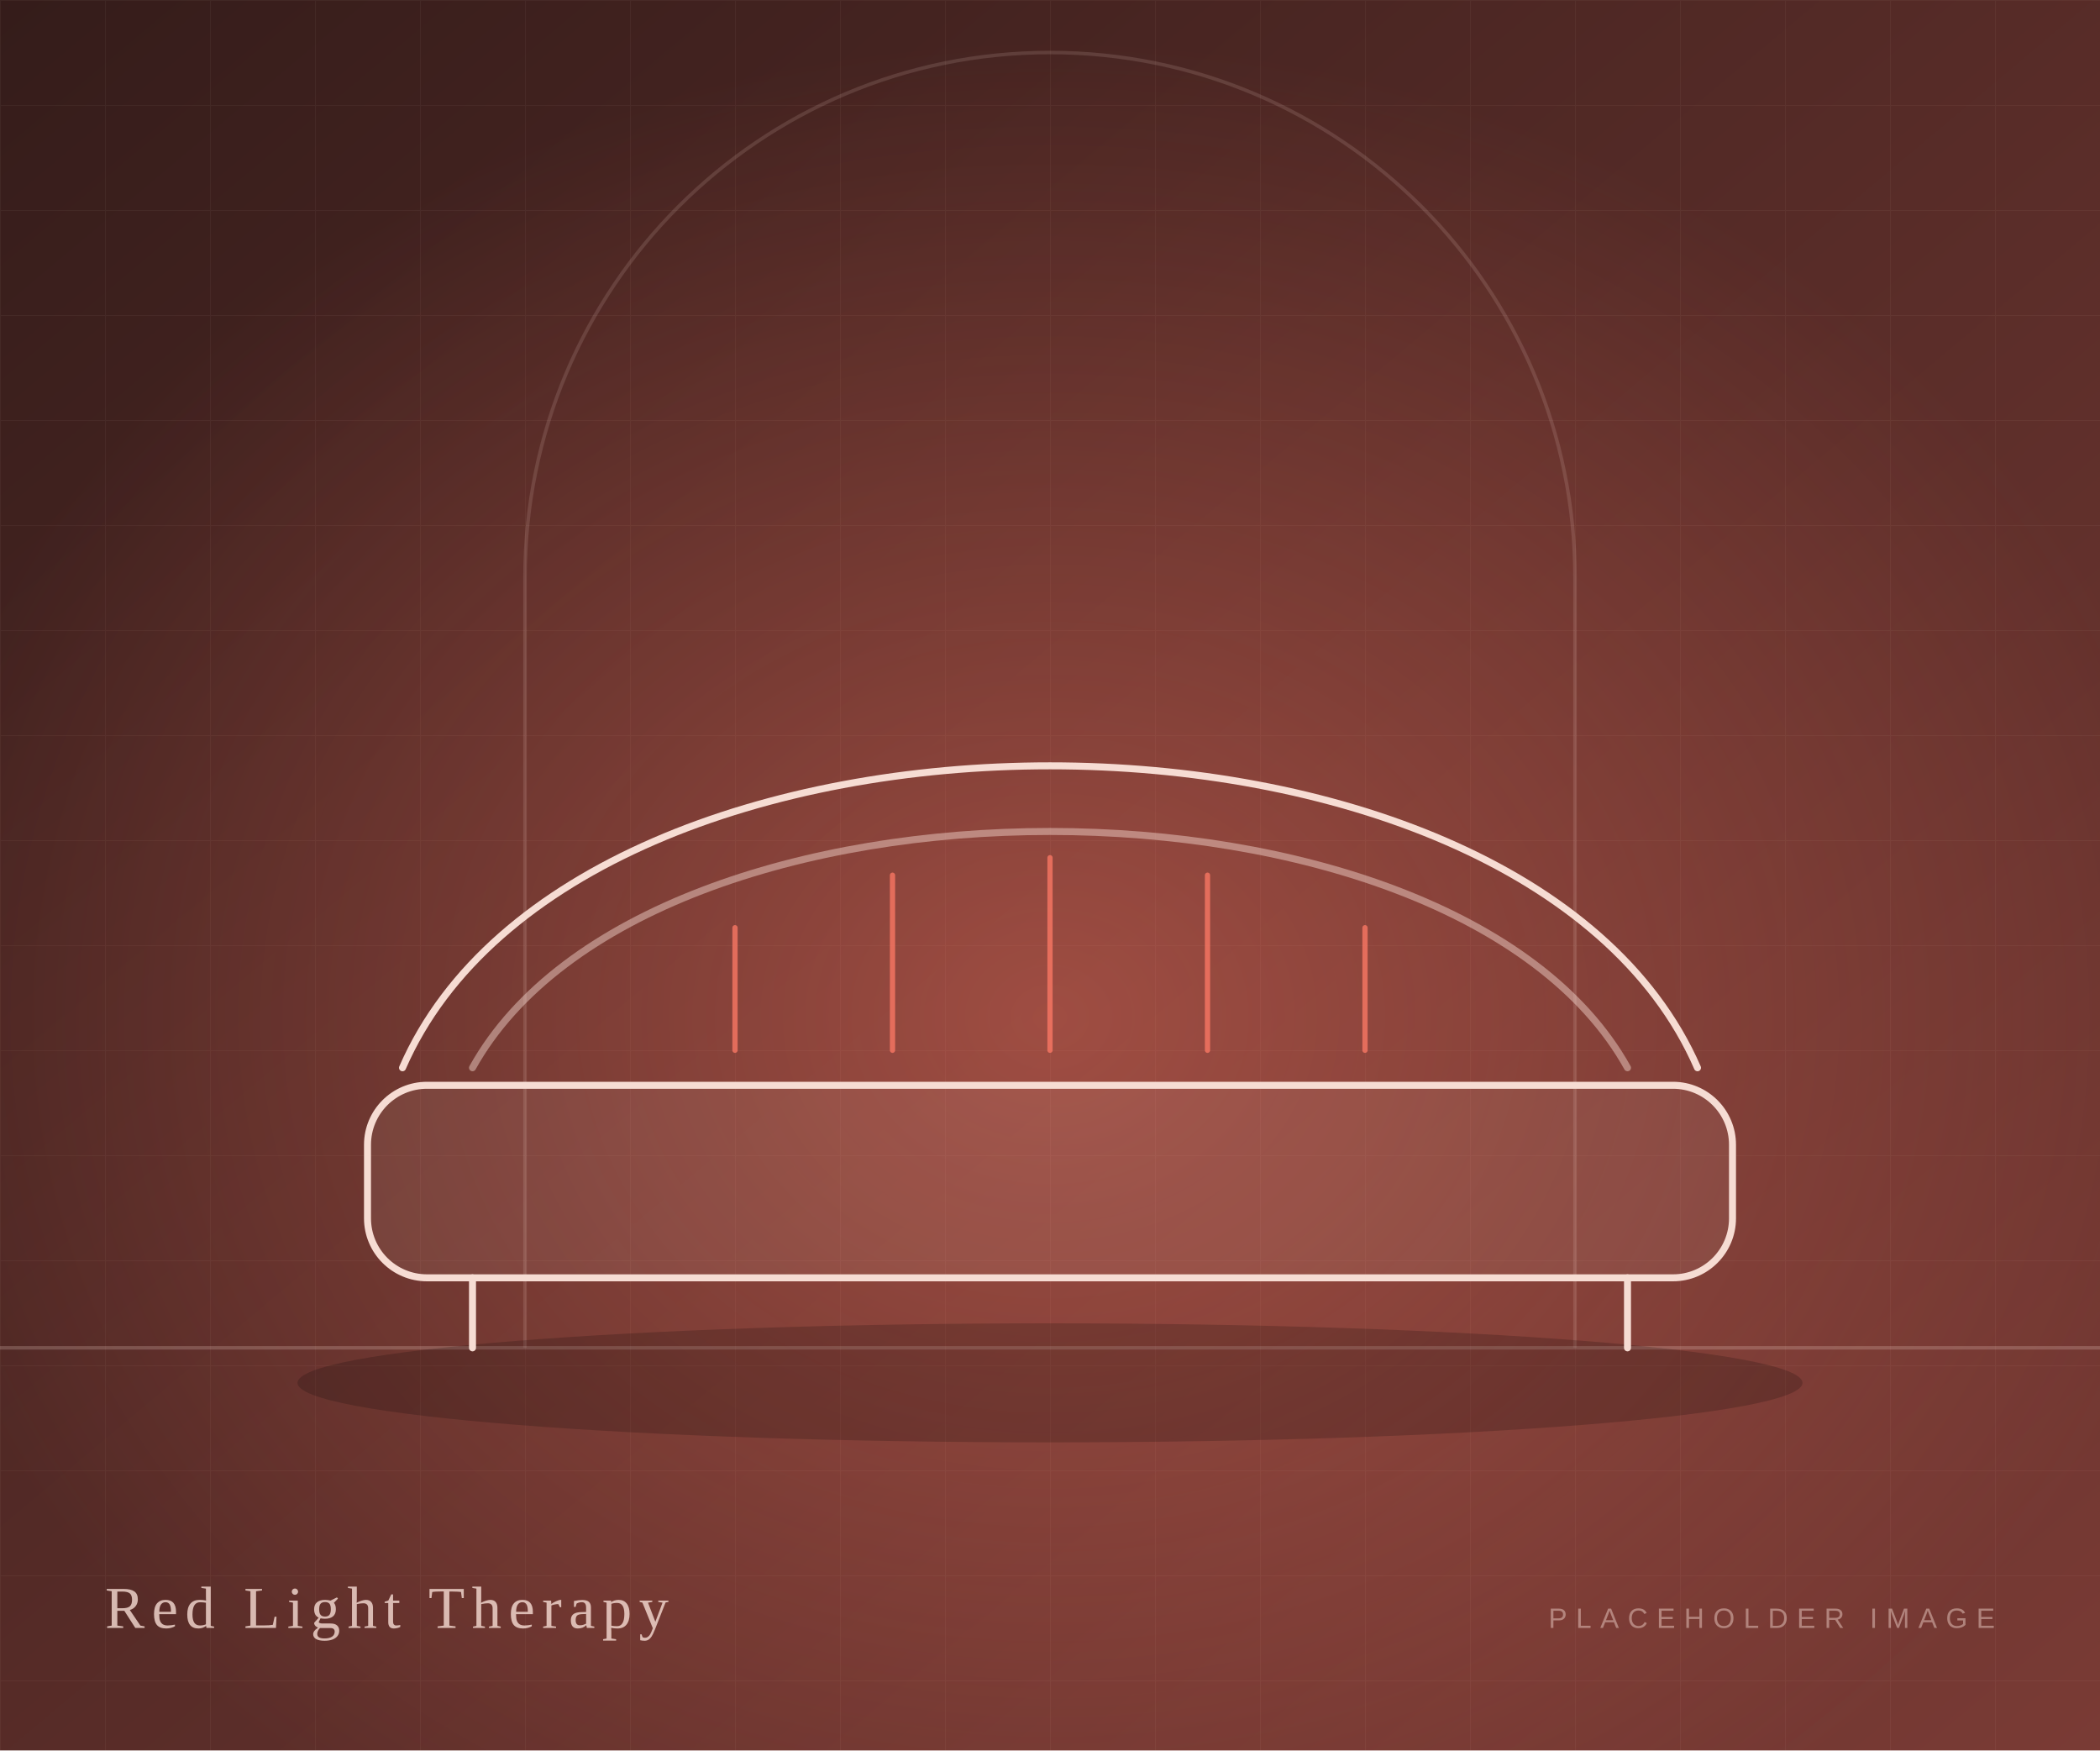
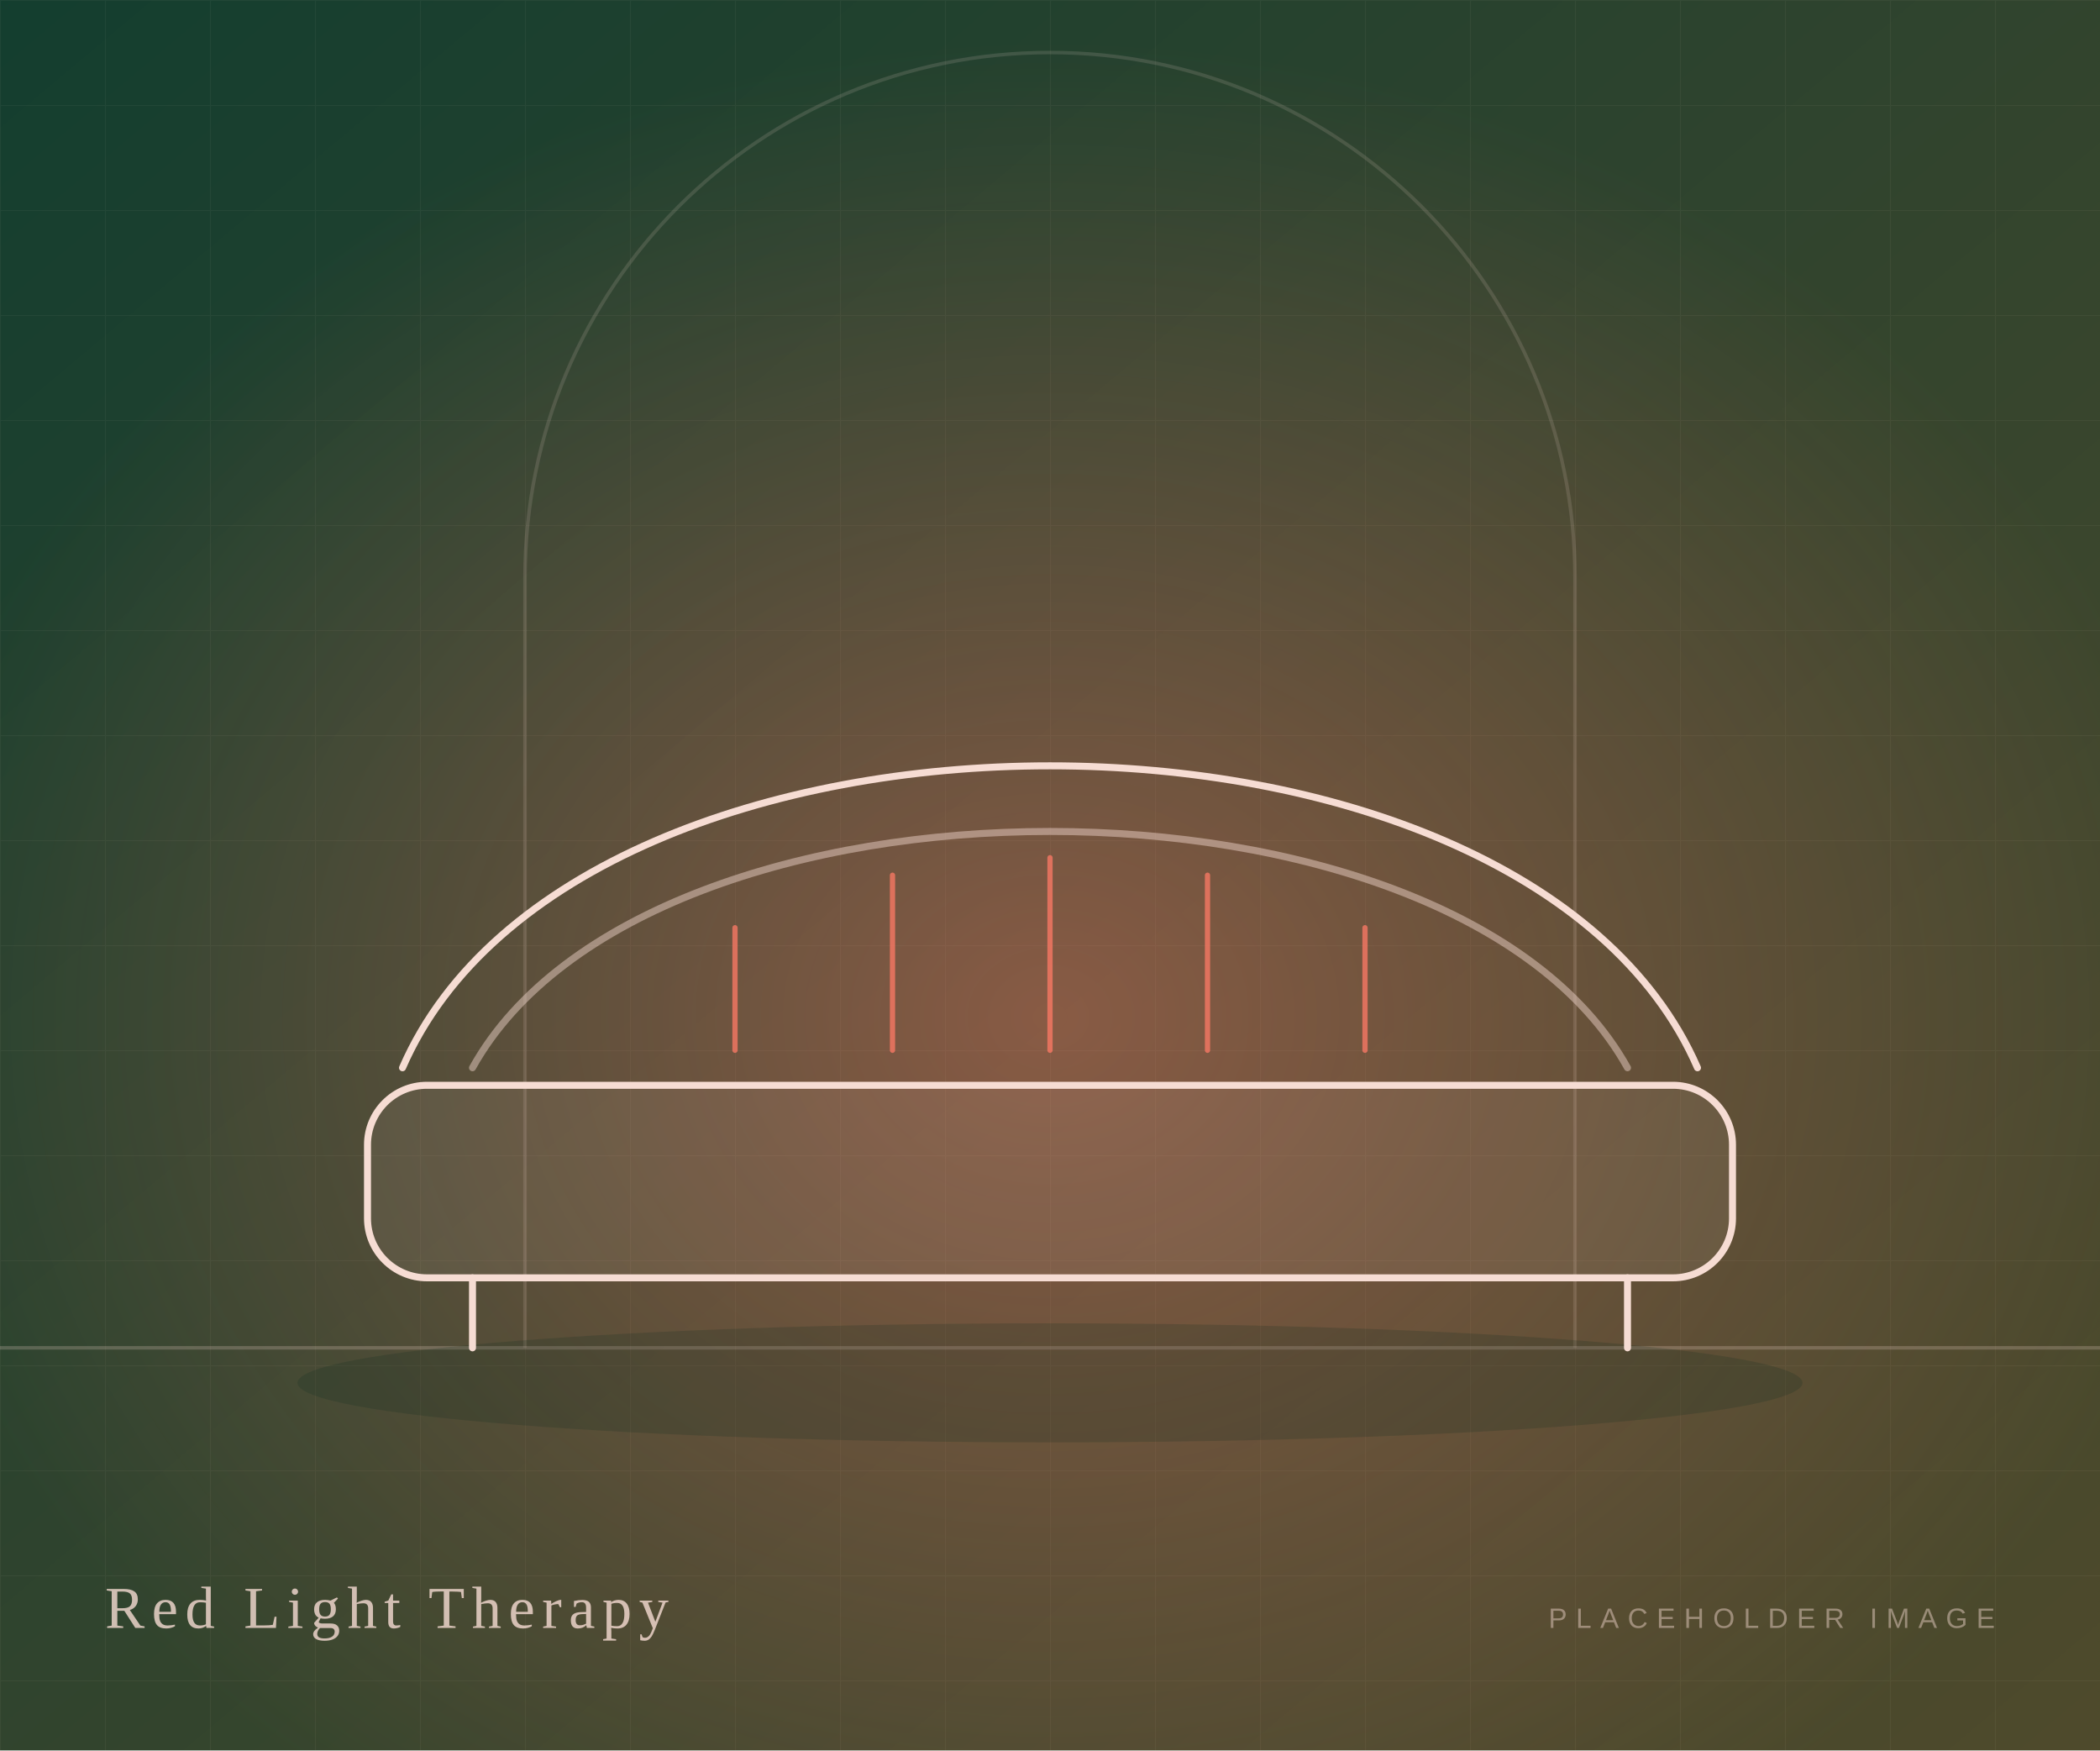
<svg xmlns="http://www.w3.org/2000/svg" viewBox="0 0 1200 1000" preserveAspectRatio="xMidYMid slice" role="img" aria-label="Red Light Therapy placeholder">
  <defs>
    <linearGradient id="bg" x1="0" y1="0" x2="1" y2="1">
-       <stop offset="0" stop-color="#341c1a" />
-       <stop offset="1" stop-color="#7a3b35" />
+       <stop offset="0" stop-color="#133E2F" />
+       <stop offset="1" stop-color="#4F4A2C" />
    </linearGradient>
    <radialGradient id="glow" cx="0.5" cy="0.58" r="0.55">
      <stop offset="0" stop-color="#ff7a66" stop-opacity="0.42" />
      <stop offset="1" stop-color="#ff7a66" stop-opacity="0" />
    </radialGradient>
    <pattern id="grid" width="60" height="60" patternUnits="userSpaceOnUse">
      <path d="M60 0H0V60" fill="none" stroke="#f6dcd3" stroke-opacity="0.05" />
    </pattern>
  </defs>
  <rect width="1200" height="1000" fill="url(#bg)" />
  <rect width="1200" height="1000" fill="url(#grid)" />
  <rect width="1200" height="1000" fill="url(#glow)" />
  <path d="M300 770V330a300 300 0 0 1 600 0v440" fill="none" stroke="#f6dcd3" stroke-opacity="0.14" stroke-width="2" />
  <path d="M0 770H1200" stroke="#f6dcd3" stroke-opacity="0.22" stroke-width="2" />
-   <ellipse cx="600" cy="790" rx="430" ry="34" fill="#000" fill-opacity="0.18" />
+   <ellipse cx="600" cy="790" rx="430" ry="34" fill="#0A2A1F" fill-opacity="0.18" />
  <g fill="none" stroke="#f6dcd3" stroke-width="4" stroke-linecap="round" stroke-linejoin="round">
    <rect x="210" y="620" width="780" height="110" rx="34" fill="#f6dcd3" fill-opacity="0.08" />
    <path d="M230 610C330 380 870 380 970 610" />
    <path d="M270 610C370 430 830 430 930 610" stroke-opacity="0.45" />
    <g stroke="#ff7a66" stroke-opacity="0.75" stroke-width="3">
      <path d="M420 530V600M510 500V600M600 490V600M690 500V600M780 530V600" />
    </g>
    <path d="M270 730V770M930 730V770" />
  </g>
  <text x="60" y="930" font-family="Georgia, 'Times New Roman', serif" font-size="34" fill="#f6dcd3" fill-opacity="0.8" letter-spacing="4">Red Light Therapy</text>
  <text x="1140" y="930" text-anchor="end" font-family="Arial, Helvetica, sans-serif" font-size="16" fill="#f6dcd3" fill-opacity="0.45" letter-spacing="5">PLACEHOLDER IMAGE</text>
</svg>
